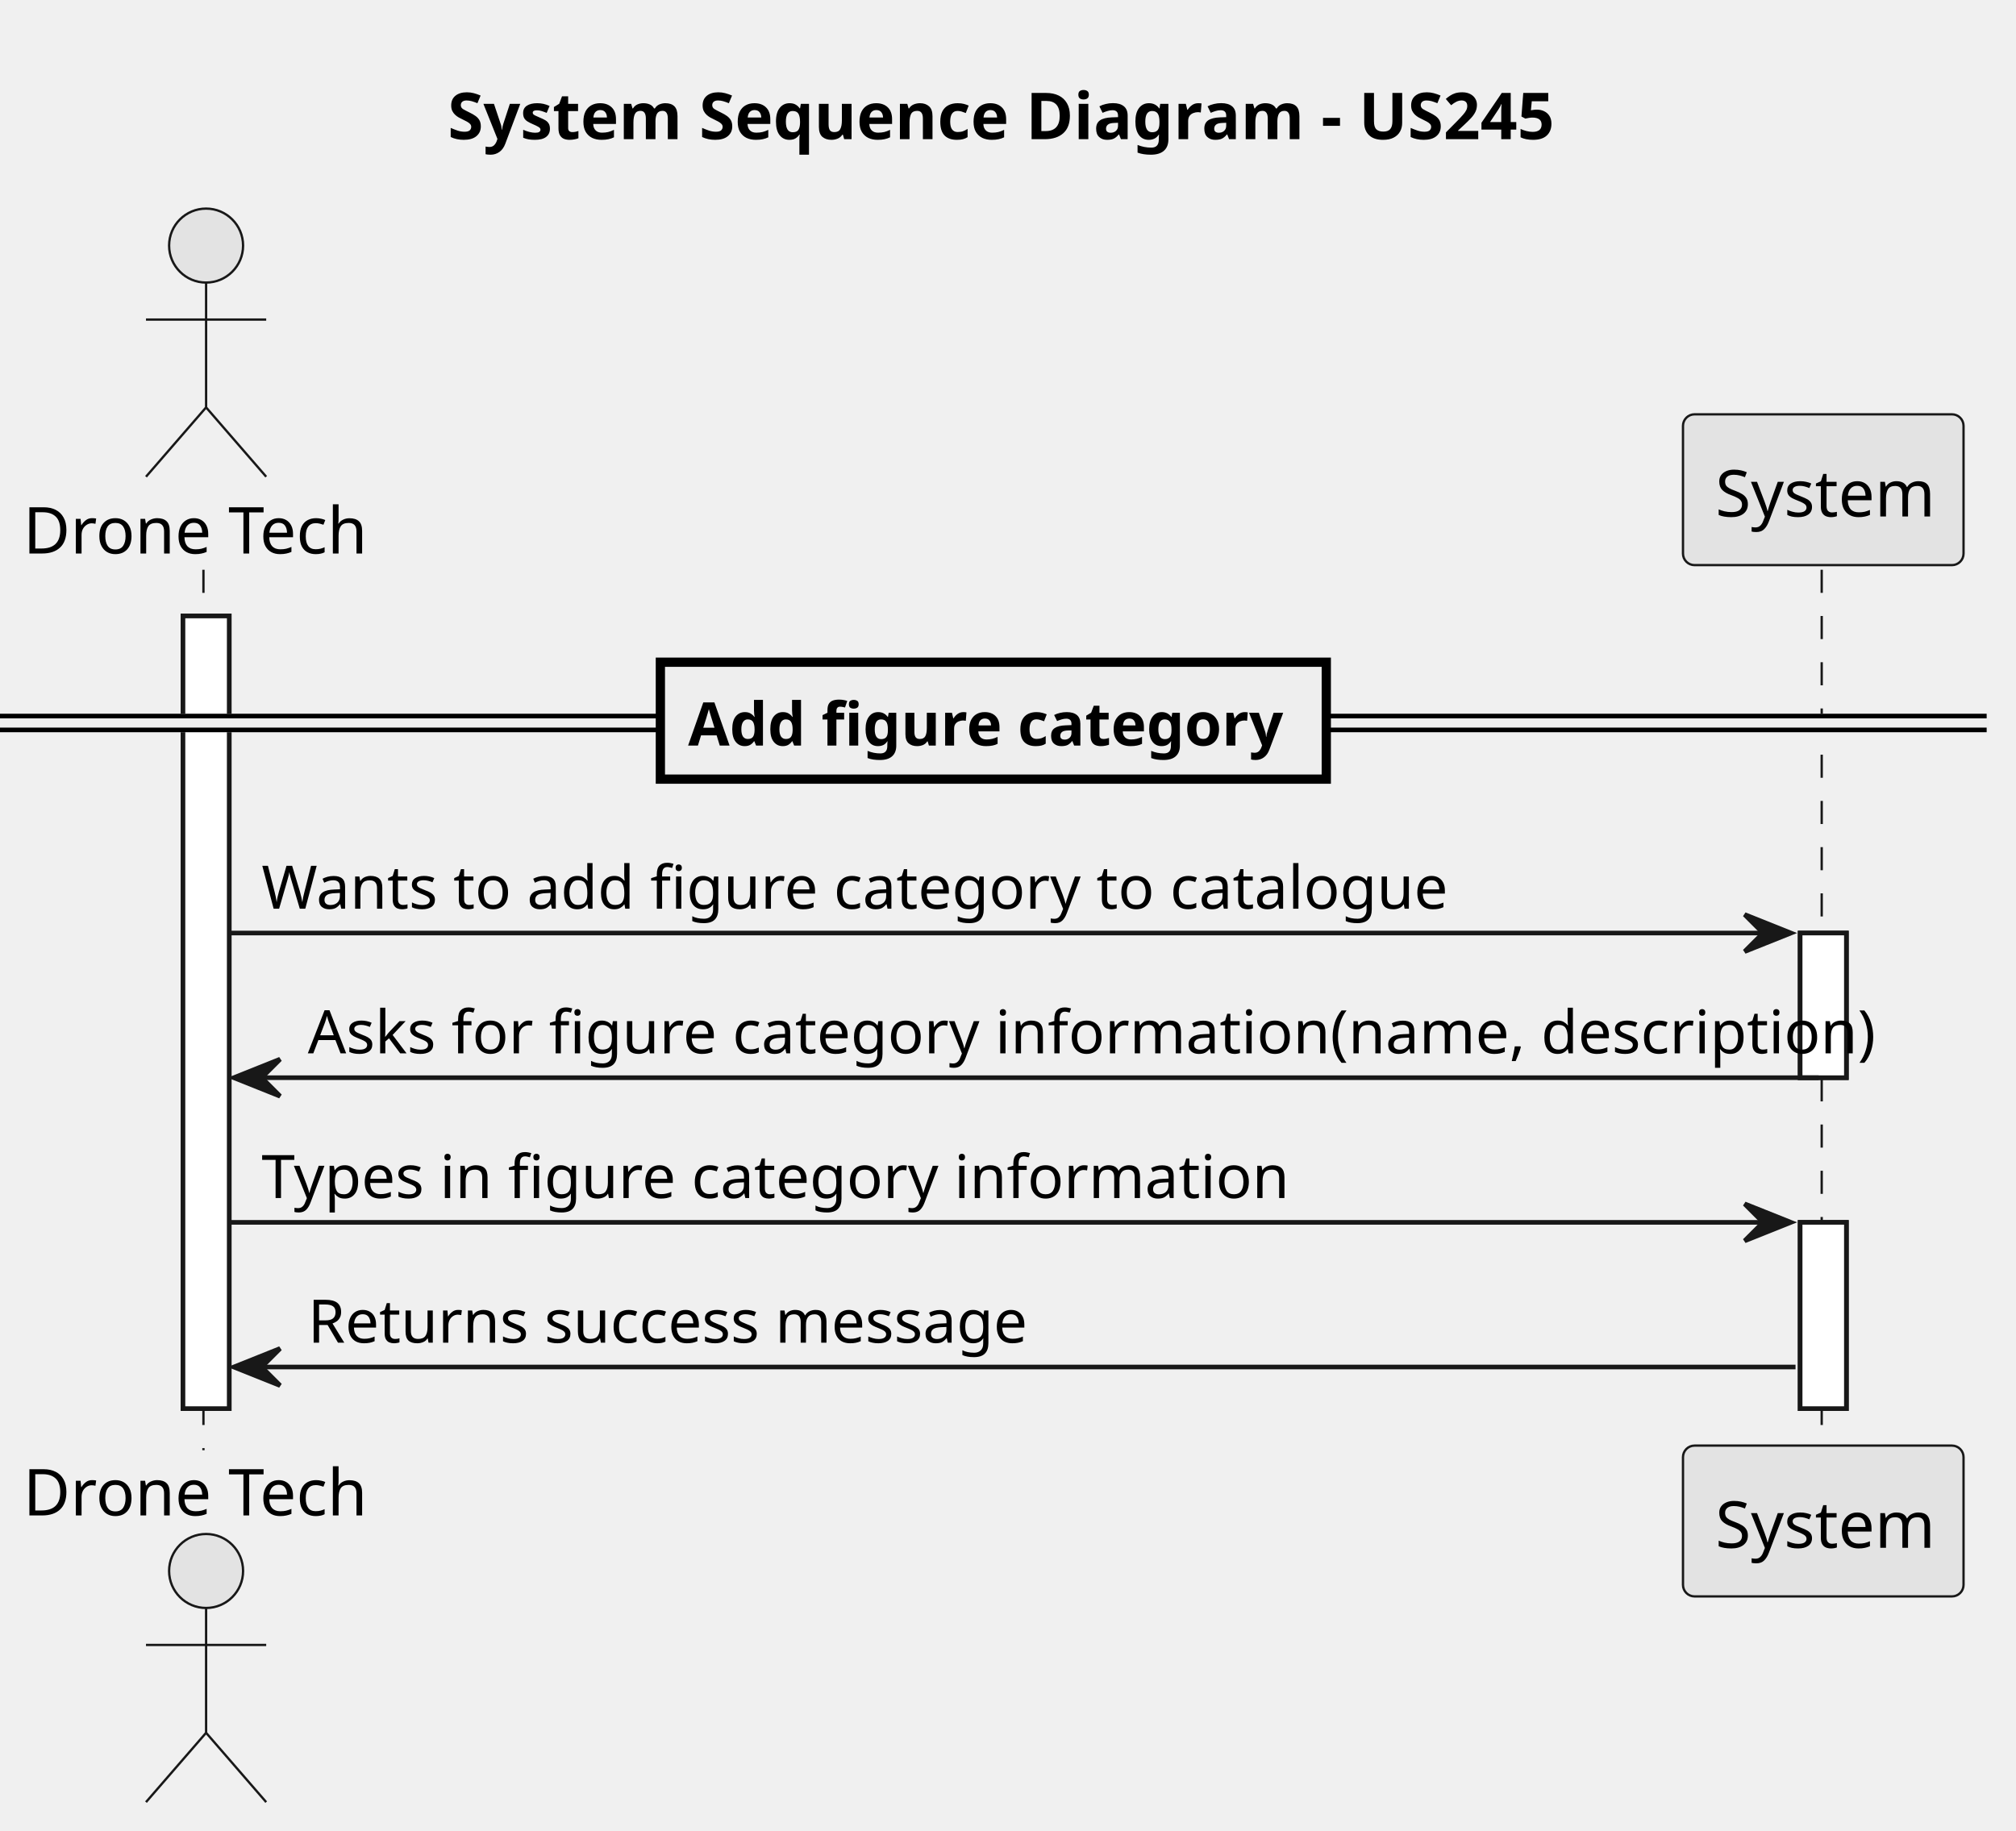
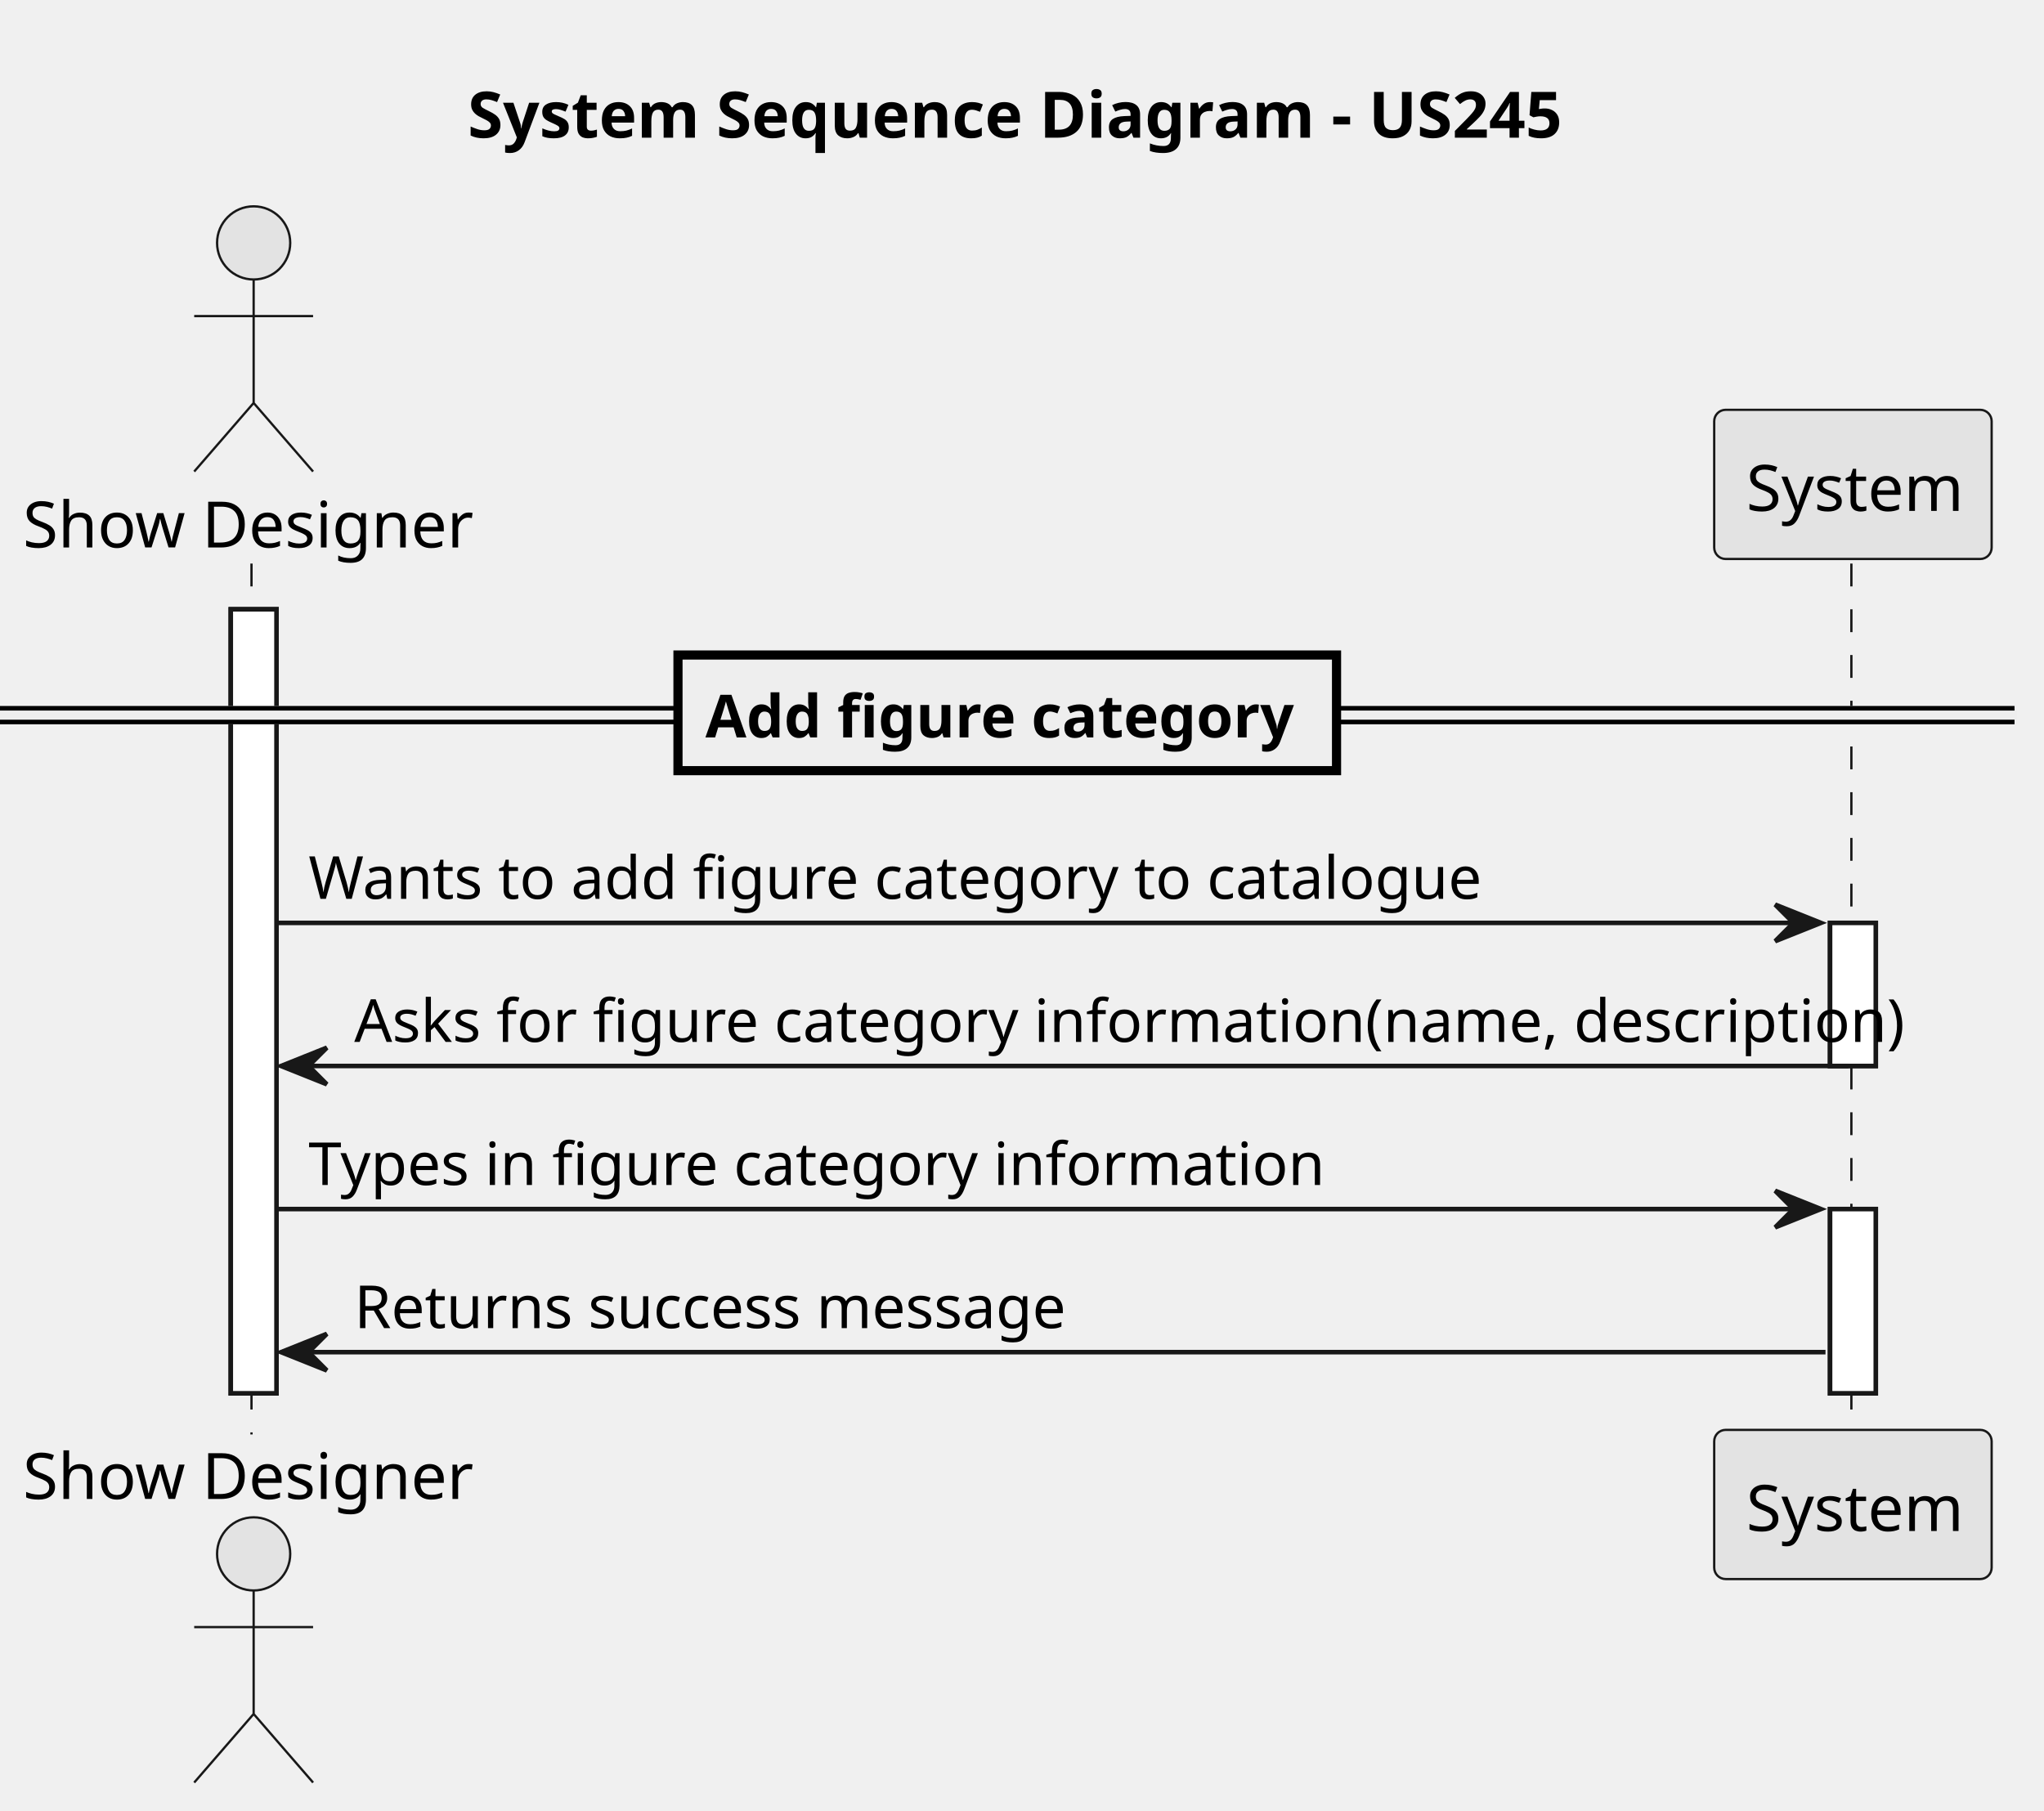
- <svg xmlns="http://www.w3.org/2000/svg" contentStyleType="text/css" height="396px" preserveAspectRatio="none" style="width:436px;height:396px;background:#FFFFFF;" version="1.1" viewBox="0 0 436 396" width="436px" zoomAndPan="magnify">
+ <svg xmlns="http://www.w3.org/2000/svg" contentStyleType="text/css" height="396px" preserveAspectRatio="none" style="width:447px;height:396px;background:#FFFFFF;" version="1.1" viewBox="0 0 447 396" width="447px" zoomAndPan="magnify">
  <defs />
  <g>
-     <text fill="#000000" font-family="sans-serif" font-size="14" font-weight="bold" lengthAdjust="spacing" textLength="234.992" x="96.832" y="30.107">System Sequence Diagram - US245</text>
-     <rect fill="#FFFFFF" height="171.455" style="stroke:#181818;stroke-width:1.0;" width="10" x="39.572" y="133.242" />
-     <rect fill="#FFFFFF" height="31.291" style="stroke:#181818;stroke-width:1.0;" width="10" x="389.317" y="201.824" />
-     <rect fill="#FFFFFF" height="40.291" style="stroke:#181818;stroke-width:1.0;" width="10" x="389.317" y="264.406" />
-     <line style="stroke:#181818;stroke-width:0.5;stroke-dasharray:5.0,5.0;" x1="44" x2="44" y1="123.242" y2="313.697" />
-     <line style="stroke:#181818;stroke-width:0.5;stroke-dasharray:5.0,5.0;" x1="393.979" x2="393.979" y1="123.242" y2="313.697" />
-     <text fill="#000000" font-family="sans-serif" font-size="14" lengthAdjust="spacing" textLength="73.144" x="5" y="119.728">Drone Tech</text>
-     <ellipse cx="44.572" cy="53.121" fill="#E3E3E3" rx="8" ry="8" style="stroke:#181818;stroke-width:0.5;" />
-     <path d="M44.572,61.121 L44.572,88.121 M31.572,69.121 L57.572,69.121 M44.572,88.121 L31.572,103.121 M44.572,88.121 L57.572,103.121 " fill="none" style="stroke:#181818;stroke-width:0.5;" />
-     <text fill="#000000" font-family="sans-serif" font-size="14" lengthAdjust="spacing" textLength="73.144" x="5" y="327.805">Drone Tech</text>
-     <ellipse cx="44.572" cy="339.818" fill="#E3E3E3" rx="8" ry="8" style="stroke:#181818;stroke-width:0.5;" />
-     <path d="M44.572,347.818 L44.572,374.818 M31.572,355.818 L57.572,355.818 M44.572,374.818 L31.572,389.818 M44.572,374.818 L57.572,389.818 " fill="none" style="stroke:#181818;stroke-width:0.5;" />
-     <rect fill="#E3E3E3" height="32.621" rx="2.5" ry="2.5" style="stroke:#181818;stroke-width:0.5;" width="60.676" x="363.979" y="89.621" />
-     <text fill="#000000" font-family="sans-serif" font-size="14" lengthAdjust="spacing" textLength="46.676" x="370.979" y="111.728">System</text>
-     <rect fill="#E3E3E3" height="32.621" rx="2.5" ry="2.5" style="stroke:#181818;stroke-width:0.5;" width="60.676" x="363.979" y="312.697" />
-     <text fill="#000000" font-family="sans-serif" font-size="14" lengthAdjust="spacing" textLength="46.676" x="370.979" y="334.805">System</text>
-     <rect fill="#FFFFFF" height="171.455" style="stroke:#181818;stroke-width:1.0;" width="10" x="39.572" y="133.242" />
-     <rect fill="#FFFFFF" height="31.291" style="stroke:#181818;stroke-width:1.0;" width="10" x="389.317" y="201.824" />
-     <rect fill="#FFFFFF" height="40.291" style="stroke:#181818;stroke-width:1.0;" width="10" x="389.317" y="264.406" />
-     <rect fill="#EEEEEE" height="3" style="stroke:#EEEEEE;stroke-width:1.0;" width="429.655" x="0" y="154.888" />
-     <line style="stroke:#000000;stroke-width:1.0;" x1="0" x2="429.655" y1="154.888" y2="154.888" />
-     <line style="stroke:#000000;stroke-width:1.0;" x1="0" x2="429.655" y1="157.888" y2="157.888" />
-     <rect fill="#EEEEEE" height="25.291" style="stroke:#000000;stroke-width:2.0;" width="144.019" x="142.818" y="143.242" />
-     <text fill="#000000" font-family="sans-serif" font-size="13" font-weight="bold" lengthAdjust="spacing" textLength="122.795" x="148.818" y="161.27">Add figure category</text>
-     <polygon fill="#181818" points="377.317,197.824,387.317,201.824,377.317,205.824,381.317,201.824" style="stroke:#181818;stroke-width:1.0;" />
-     <line style="stroke:#181818;stroke-width:1.0;" x1="49.572" x2="383.317" y1="201.824" y2="201.824" />
-     <text fill="#000000" font-family="sans-serif" font-size="13" lengthAdjust="spacing" textLength="240.646" x="56.572" y="196.561">Wants to add figure category to catalogue</text>
-     <polygon fill="#181818" points="60.572,229.115,50.572,233.115,60.572,237.115,56.572,233.115" style="stroke:#181818;stroke-width:1.0;" />
-     <line style="stroke:#181818;stroke-width:1.0;" x1="54.572" x2="393.317" y1="233.115" y2="233.115" />
-     <text fill="#000000" font-family="sans-serif" font-size="13" lengthAdjust="spacing" textLength="315.745" x="66.572" y="227.852">Asks for figure category information(name, description)</text>
-     <polygon fill="#181818" points="377.317,260.406,387.317,264.406,377.317,268.406,381.317,264.406" style="stroke:#181818;stroke-width:1.0;" />
-     <line style="stroke:#181818;stroke-width:1.0;" x1="49.572" x2="383.317" y1="264.406" y2="264.406" />
-     <text fill="#000000" font-family="sans-serif" font-size="13" lengthAdjust="spacing" textLength="206.654" x="56.572" y="259.144">Types in figure category information</text>
-     <polygon fill="#181818" points="60.572,291.697,50.572,295.697,60.572,299.697,56.572,295.697" style="stroke:#181818;stroke-width:1.0;" />
-     <line style="stroke:#181818;stroke-width:1.0;" x1="54.572" x2="388.317" y1="295.697" y2="295.697" />
-     <text fill="#000000" font-family="sans-serif" font-size="13" lengthAdjust="spacing" textLength="152.452" x="66.572" y="290.435">Returns success message</text>
+     <text fill="#000000" font-family="sans-serif" font-size="14" font-weight="bold" lengthAdjust="spacing" textLength="234.992" x="102.28" y="30.107">System Sequence Diagram - US245</text>
+     <rect fill="#FFFFFF" height="171.455" style="stroke:#181818;stroke-width:1.0;" width="10" x="50.469" y="133.242" />
+     <rect fill="#FFFFFF" height="31.291" style="stroke:#181818;stroke-width:1.0;" width="10" x="400.214" y="201.824" />
+     <rect fill="#FFFFFF" height="40.291" style="stroke:#181818;stroke-width:1.0;" width="10" x="400.214" y="264.406" />
+     <line style="stroke:#181818;stroke-width:0.5;stroke-dasharray:5.0,5.0;" x1="55" x2="55" y1="123.242" y2="313.697" />
+     <line style="stroke:#181818;stroke-width:0.5;stroke-dasharray:5.0,5.0;" x1="404.876" x2="404.876" y1="123.242" y2="313.697" />
+     <text fill="#000000" font-family="sans-serif" font-size="14" lengthAdjust="spacing" textLength="94.938" x="5" y="119.728">Show Designer</text>
+     <ellipse cx="55.469" cy="53.121" fill="#E3E3E3" rx="8" ry="8" style="stroke:#181818;stroke-width:0.5;" />
+     <path d="M55.469,61.121 L55.469,88.121 M42.469,69.121 L68.469,69.121 M55.469,88.121 L42.469,103.121 M55.469,88.121 L68.469,103.121 " fill="none" style="stroke:#181818;stroke-width:0.5;" />
+     <text fill="#000000" font-family="sans-serif" font-size="14" lengthAdjust="spacing" textLength="94.938" x="5" y="327.805">Show Designer</text>
+     <ellipse cx="55.469" cy="339.818" fill="#E3E3E3" rx="8" ry="8" style="stroke:#181818;stroke-width:0.5;" />
+     <path d="M55.469,347.818 L55.469,374.818 M42.469,355.818 L68.469,355.818 M55.469,374.818 L42.469,389.818 M55.469,374.818 L68.469,389.818 " fill="none" style="stroke:#181818;stroke-width:0.5;" />
+     <rect fill="#E3E3E3" height="32.621" rx="2.5" ry="2.5" style="stroke:#181818;stroke-width:0.5;" width="60.676" x="374.876" y="89.621" />
+     <text fill="#000000" font-family="sans-serif" font-size="14" lengthAdjust="spacing" textLength="46.676" x="381.876" y="111.728">System</text>
+     <rect fill="#E3E3E3" height="32.621" rx="2.5" ry="2.5" style="stroke:#181818;stroke-width:0.5;" width="60.676" x="374.876" y="312.697" />
+     <text fill="#000000" font-family="sans-serif" font-size="14" lengthAdjust="spacing" textLength="46.676" x="381.876" y="334.805">System</text>
+     <rect fill="#FFFFFF" height="171.455" style="stroke:#181818;stroke-width:1.0;" width="10" x="50.469" y="133.242" />
+     <rect fill="#FFFFFF" height="31.291" style="stroke:#181818;stroke-width:1.0;" width="10" x="400.214" y="201.824" />
+     <rect fill="#FFFFFF" height="40.291" style="stroke:#181818;stroke-width:1.0;" width="10" x="400.214" y="264.406" />
+     <rect fill="#EEEEEE" height="3" style="stroke:#EEEEEE;stroke-width:1.0;" width="440.552" x="0" y="154.888" />
+     <line style="stroke:#000000;stroke-width:1.0;" x1="0" x2="440.552" y1="154.888" y2="154.888" />
+     <line style="stroke:#000000;stroke-width:1.0;" x1="0" x2="440.552" y1="157.888" y2="157.888" />
+     <rect fill="#EEEEEE" height="25.291" style="stroke:#000000;stroke-width:2.0;" width="144.019" x="148.266" y="143.242" />
+     <text fill="#000000" font-family="sans-serif" font-size="13" font-weight="bold" lengthAdjust="spacing" textLength="122.795" x="154.266" y="161.27">Add figure category</text>
+     <polygon fill="#181818" points="388.214,197.824,398.214,201.824,388.214,205.824,392.214,201.824" style="stroke:#181818;stroke-width:1.0;" />
+     <line style="stroke:#181818;stroke-width:1.0;" x1="60.469" x2="394.214" y1="201.824" y2="201.824" />
+     <text fill="#000000" font-family="sans-serif" font-size="13" lengthAdjust="spacing" textLength="240.646" x="67.469" y="196.561">Wants to add figure category to catalogue</text>
+     <polygon fill="#181818" points="71.469,229.115,61.469,233.115,71.469,237.115,67.469,233.115" style="stroke:#181818;stroke-width:1.0;" />
+     <line style="stroke:#181818;stroke-width:1.0;" x1="65.469" x2="404.214" y1="233.115" y2="233.115" />
+     <text fill="#000000" font-family="sans-serif" font-size="13" lengthAdjust="spacing" textLength="315.745" x="77.469" y="227.852">Asks for figure category information(name, description)</text>
+     <polygon fill="#181818" points="388.214,260.406,398.214,264.406,388.214,268.406,392.214,264.406" style="stroke:#181818;stroke-width:1.0;" />
+     <line style="stroke:#181818;stroke-width:1.0;" x1="60.469" x2="394.214" y1="264.406" y2="264.406" />
+     <text fill="#000000" font-family="sans-serif" font-size="13" lengthAdjust="spacing" textLength="206.654" x="67.469" y="259.144">Types in figure category information</text>
+     <polygon fill="#181818" points="71.469,291.697,61.469,295.697,71.469,299.697,67.469,295.697" style="stroke:#181818;stroke-width:1.0;" />
+     <line style="stroke:#181818;stroke-width:1.0;" x1="65.469" x2="399.214" y1="295.697" y2="295.697" />
+     <text fill="#000000" font-family="sans-serif" font-size="13" lengthAdjust="spacing" textLength="152.452" x="77.469" y="290.435">Returns success message</text>
  </g>
</svg>
